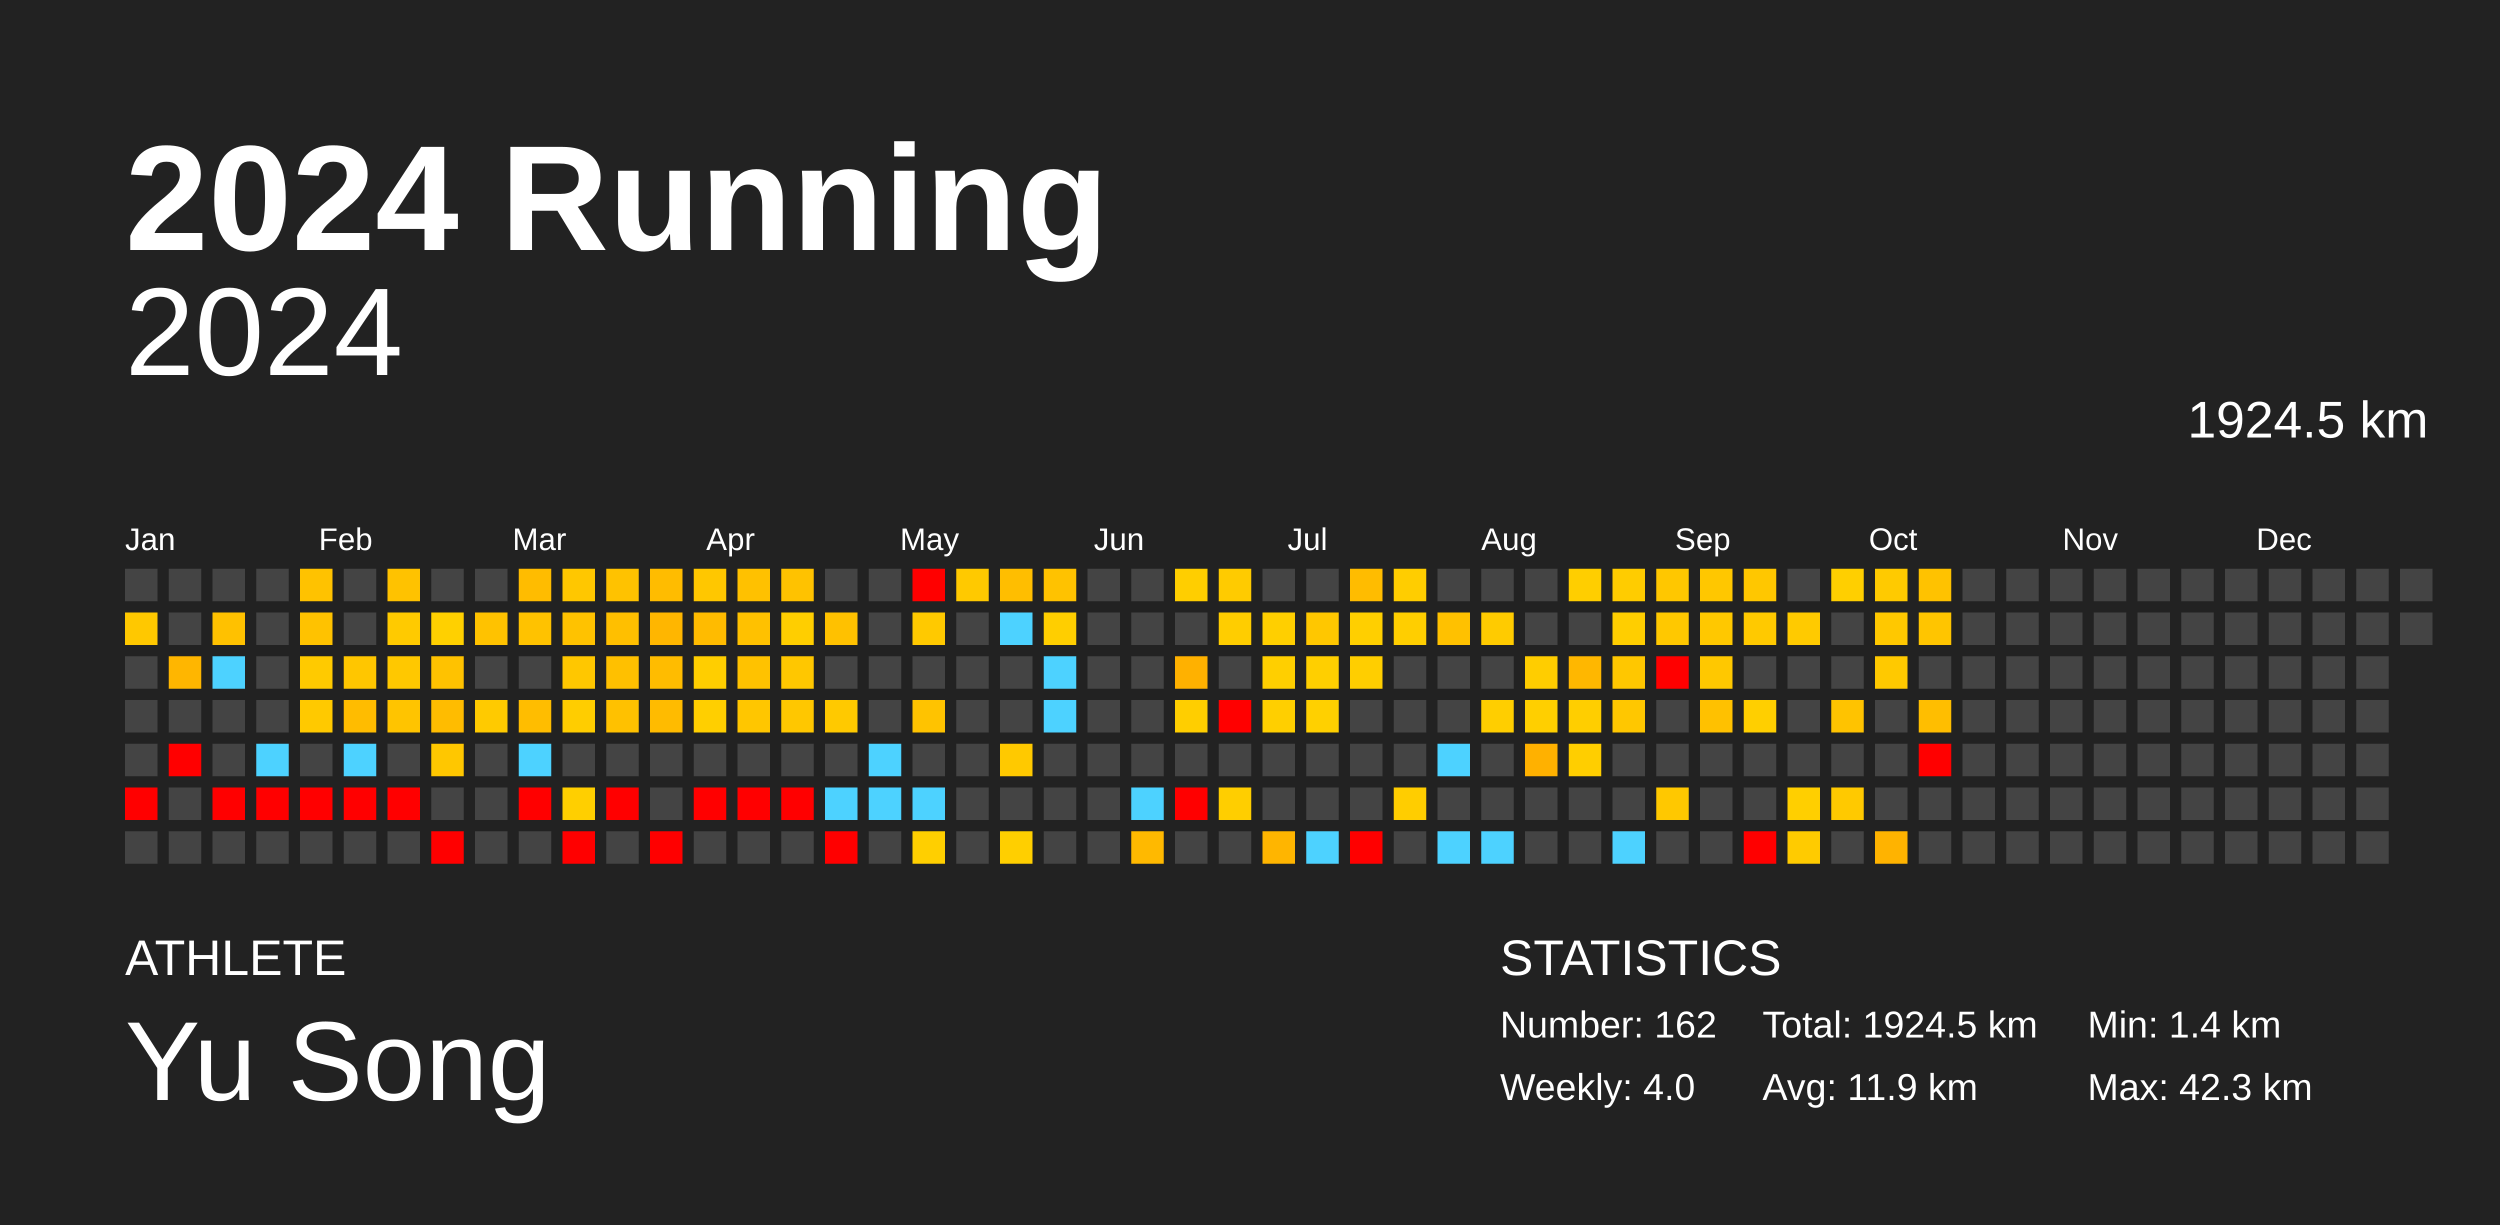
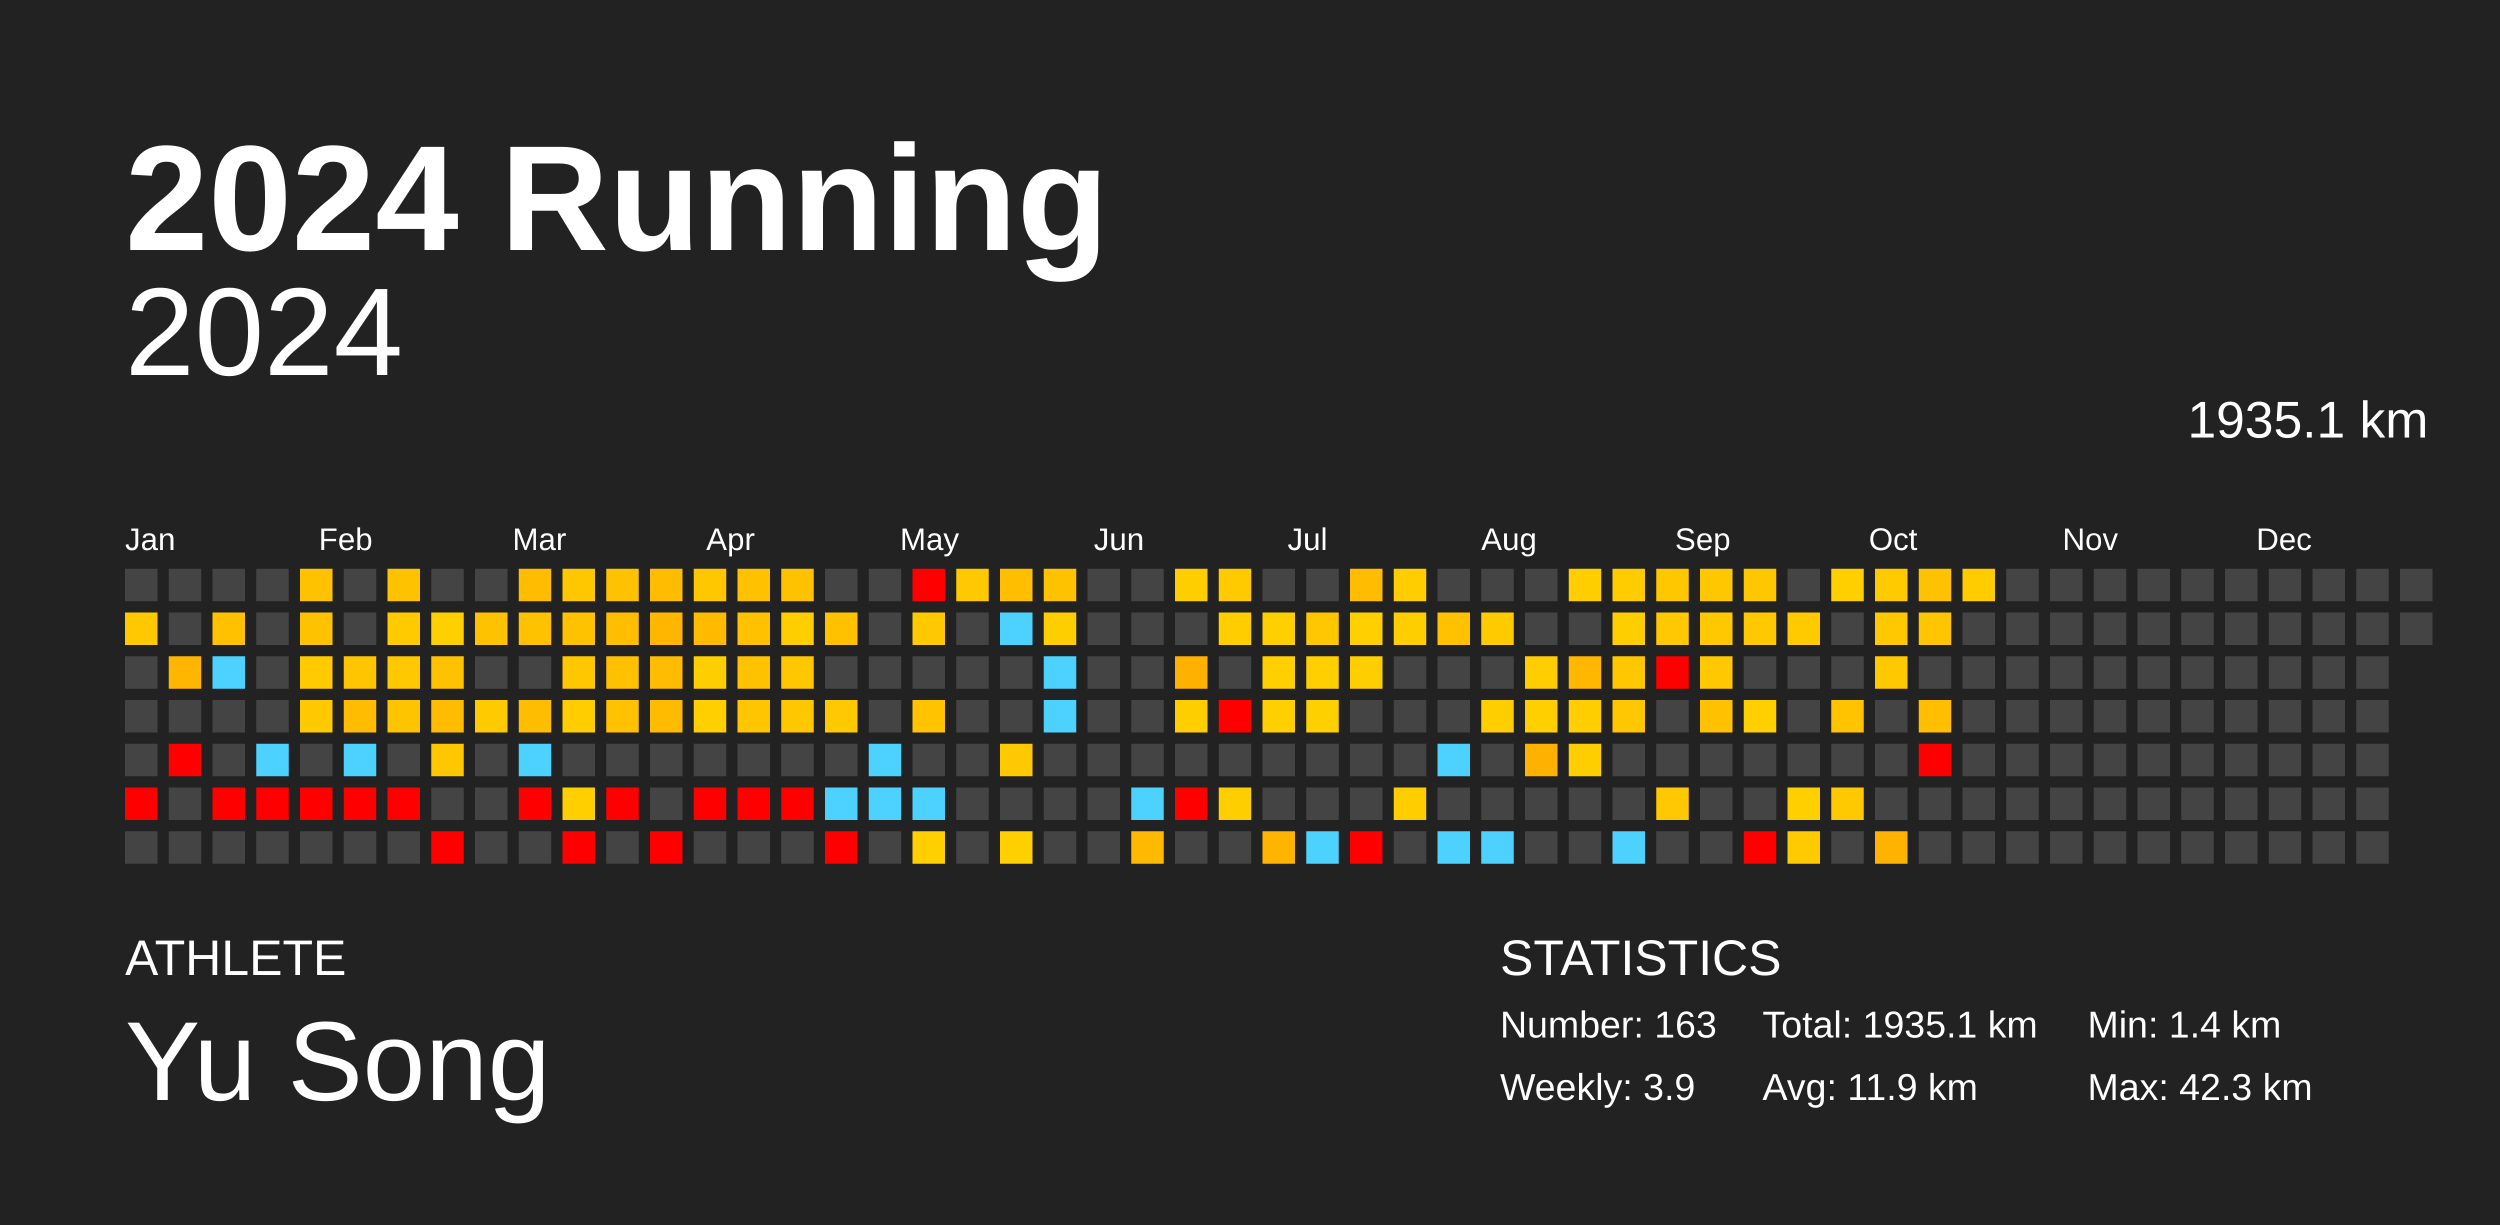
<svg xmlns="http://www.w3.org/2000/svg" baseProfile="full" height="98mm" version="1.1" viewBox="0,0,200,98" width="200mm">
  <defs />
  <rect fill="#222222" height="98" width="200" x="0" y="0" />
  <text fill="#FFFFFF" style="font-size:12px; font-family:Arial; font-weight:bold;" x="10" y="20">2024 Running</text>
  <text fill="#FFFFFF" style="font-size:4px; font-family:Arial" x="10" y="78">ATHLETE</text>
  <text fill="#FFFFFF" style="font-size:9px; font-family:Arial" x="10" y="88">Yu Song</text>
  <text fill="#FFFFFF" style="font-size:4px; font-family:Arial" x="120" y="78">STATISTICS</text>
-   <text fill="#FFFFFF" style="font-size:3px; font-family:Arial" x="120" y="83">Number: 162</text>
-   <text fill="#FFFFFF" style="font-size:3px; font-family:Arial" x="120" y="88">Weekly: 4.0</text>
-   <text fill="#FFFFFF" style="font-size:3px; font-family:Arial" x="141" y="83">Total: 1924.5 km</text>
+   <text fill="#FFFFFF" style="font-size:3px; font-family:Arial" x="120" y="83">Number: 163</text>
+   <text fill="#FFFFFF" style="font-size:3px; font-family:Arial" x="120" y="88">Weekly: 3.9</text>
+   <text fill="#FFFFFF" style="font-size:3px; font-family:Arial" x="141" y="83">Total: 1935.1 km</text>
  <text fill="#FFFFFF" style="font-size:3px; font-family:Arial" x="141" y="88">Avg: 11.9 km</text>
  <text fill="#FFFFFF" style="font-size:3px; font-family:Arial" x="167" y="83">Min: 1.4 km</text>
  <text fill="#FFFFFF" style="font-size:3px; font-family:Arial" x="167" y="88">Max: 42.3 km</text>
  <text alignment-baseline="hanging" fill="#FFFFFF" style="font-size:10.0px; font-family:Arial;" x="10" y="30">2024</text>
-   <text alignment-baseline="hanging" fill="#FFFFFF" style="font-size:4.125px; font-family:Arial;" x="175" y="35">1924.5 km</text>
+   <text alignment-baseline="hanging" fill="#FFFFFF" style="font-size:4.125px; font-family:Arial;" x="175" y="35">1935.1 km</text>
  <text fill="#FFFFFF" style="font-size:2.5px; font-family:Arial" x="10.0" y="44">Jan</text>
  <text fill="#FFFFFF" style="font-size:2.5px; font-family:Arial" x="25.5" y="44">Feb</text>
  <text fill="#FFFFFF" style="font-size:2.5px; font-family:Arial" x="41.0" y="44">Mar</text>
  <text fill="#FFFFFF" style="font-size:2.5px; font-family:Arial" x="56.5" y="44">Apr</text>
  <text fill="#FFFFFF" style="font-size:2.5px; font-family:Arial" x="72.0" y="44">May</text>
  <text fill="#FFFFFF" style="font-size:2.5px; font-family:Arial" x="87.5" y="44">Jun</text>
  <text fill="#FFFFFF" style="font-size:2.5px; font-family:Arial" x="103.0" y="44">Jul</text>
  <text fill="#FFFFFF" style="font-size:2.5px; font-family:Arial" x="118.5" y="44">Aug</text>
  <text fill="#FFFFFF" style="font-size:2.5px; font-family:Arial" x="134.0" y="44">Sep</text>
  <text fill="#FFFFFF" style="font-size:2.5px; font-family:Arial" x="149.5" y="44">Oct</text>
  <text fill="#FFFFFF" style="font-size:2.5px; font-family:Arial" x="165.0" y="44">Nov</text>
  <text fill="#FFFFFF" style="font-size:2.5px; font-family:Arial" x="180.5" y="44">Dec</text>
  <rect fill="#444444" height="2.6" width="2.6" x="10.0" y="45.5" />
  <rect fill="#ffc800" height="2.6" width="2.6" x="10.0" y="49.0" />
  <rect fill="#444444" height="2.6" width="2.6" x="10.0" y="52.5" />
  <rect fill="#444444" height="2.6" width="2.6" x="10.0" y="56.0" />
  <rect fill="#444444" height="2.6" width="2.6" x="10.0" y="59.5" />
  <rect fill="red" height="2.6" width="2.6" x="10.0" y="63.0" />
  <rect fill="#444444" height="2.6" width="2.6" x="10.0" y="66.5" />
  <rect fill="#444444" height="2.6" width="2.6" x="13.5" y="45.5" />
  <rect fill="#444444" height="2.6" width="2.6" x="13.5" y="49.0" />
  <rect fill="#ffb600" height="2.6" width="2.6" x="13.5" y="52.5" />
  <rect fill="#444444" height="2.6" width="2.6" x="13.5" y="56.0" />
  <rect fill="red" height="2.6" width="2.6" x="13.5" y="59.5" />
  <rect fill="#444444" height="2.6" width="2.6" x="13.5" y="63.0" />
  <rect fill="#444444" height="2.6" width="2.6" x="13.5" y="66.5" />
  <rect fill="#444444" height="2.6" width="2.6" x="17.0" y="45.5" />
  <rect fill="#ffc100" height="2.6" width="2.6" x="17.0" y="49.0" />
  <rect fill="#4dd2ff" height="2.6" width="2.6" x="17.0" y="52.5" />
  <rect fill="#444444" height="2.6" width="2.6" x="17.0" y="56.0" />
  <rect fill="#444444" height="2.6" width="2.6" x="17.0" y="59.5" />
  <rect fill="red" height="2.6" width="2.6" x="17.0" y="63.0" />
  <rect fill="#444444" height="2.6" width="2.6" x="17.0" y="66.5" />
  <rect fill="#444444" height="2.6" width="2.6" x="20.5" y="45.5" />
  <rect fill="#444444" height="2.6" width="2.6" x="20.5" y="49.0" />
  <rect fill="#444444" height="2.6" width="2.6" x="20.5" y="52.5" />
  <rect fill="#444444" height="2.6" width="2.6" x="20.5" y="56.0" />
  <rect fill="#4dd2ff" height="2.6" width="2.6" x="20.5" y="59.5" />
  <rect fill="red" height="2.6" width="2.6" x="20.5" y="63.0" />
  <rect fill="#444444" height="2.6" width="2.6" x="20.5" y="66.5" />
  <rect fill="#ffc200" height="2.6" width="2.6" x="24.0" y="45.5" />
  <rect fill="#ffc200" height="2.6" width="2.6" x="24.0" y="49.0" />
  <rect fill="#ffca00" height="2.6" width="2.6" x="24.0" y="52.5" />
  <rect fill="#ffc900" height="2.6" width="2.6" x="24.0" y="56.0" />
  <rect fill="#444444" height="2.6" width="2.6" x="24.0" y="59.5" />
  <rect fill="red" height="2.6" width="2.6" x="24.0" y="63.0" />
  <rect fill="#444444" height="2.6" width="2.6" x="24.0" y="66.5" />
  <rect fill="#444444" height="2.6" width="2.6" x="27.5" y="45.5" />
  <rect fill="#444444" height="2.6" width="2.6" x="27.5" y="49.0" />
  <rect fill="#ffc600" height="2.6" width="2.6" x="27.5" y="52.5" />
  <rect fill="#ffbc00" height="2.6" width="2.6" x="27.5" y="56.0" />
  <rect fill="#4dd2ff" height="2.6" width="2.6" x="27.5" y="59.5" />
  <rect fill="red" height="2.6" width="2.6" x="27.5" y="63.0" />
  <rect fill="#444444" height="2.6" width="2.6" x="27.5" y="66.5" />
  <rect fill="#ffc200" height="2.6" width="2.6" x="31.0" y="45.5" />
  <rect fill="#ffca00" height="2.6" width="2.6" x="31.0" y="49.0" />
  <rect fill="#ffc800" height="2.6" width="2.6" x="31.0" y="52.5" />
  <rect fill="#ffc400" height="2.6" width="2.6" x="31.0" y="56.0" />
  <rect fill="#444444" height="2.6" width="2.6" x="31.0" y="59.5" />
  <rect fill="red" height="2.6" width="2.6" x="31.0" y="63.0" />
  <rect fill="#444444" height="2.6" width="2.6" x="31.0" y="66.5" />
  <rect fill="#444444" height="2.6" width="2.6" x="34.5" y="45.5" />
  <rect fill="#ffd000" height="2.6" width="2.6" x="34.5" y="49.0" />
  <rect fill="#ffc200" height="2.6" width="2.6" x="34.5" y="52.5" />
  <rect fill="#ffbc00" height="2.6" width="2.6" x="34.5" y="56.0" />
  <rect fill="#ffc700" height="2.6" width="2.6" x="34.5" y="59.5" />
  <rect fill="#444444" height="2.6" width="2.6" x="34.5" y="63.0" />
  <rect fill="red" height="2.6" width="2.6" x="34.5" y="66.5" />
  <rect fill="#444444" height="2.6" width="2.6" x="38.0" y="45.5" />
  <rect fill="#ffc200" height="2.6" width="2.6" x="38.0" y="49.0" />
  <rect fill="#444444" height="2.6" width="2.6" x="38.0" y="52.5" />
  <rect fill="#ffca00" height="2.6" width="2.6" x="38.0" y="56.0" />
  <rect fill="#444444" height="2.6" width="2.6" x="38.0" y="59.5" />
  <rect fill="#444444" height="2.6" width="2.6" x="38.0" y="63.0" />
  <rect fill="#444444" height="2.6" width="2.6" x="38.0" y="66.5" />
  <rect fill="#ffbc00" height="2.6" width="2.6" x="41.5" y="45.5" />
  <rect fill="#ffc200" height="2.6" width="2.6" x="41.5" y="49.0" />
  <rect fill="#444444" height="2.6" width="2.6" x="41.5" y="52.5" />
  <rect fill="#ffbd00" height="2.6" width="2.6" x="41.5" y="56.0" />
  <rect fill="#4dd2ff" height="2.6" width="2.6" x="41.5" y="59.5" />
  <rect fill="red" height="2.6" width="2.6" x="41.5" y="63.0" />
  <rect fill="#444444" height="2.6" width="2.6" x="41.5" y="66.5" />
  <rect fill="#ffc700" height="2.6" width="2.6" x="45.0" y="45.5" />
  <rect fill="#ffc200" height="2.6" width="2.6" x="45.0" y="49.0" />
  <rect fill="#ffc700" height="2.6" width="2.6" x="45.0" y="52.5" />
  <rect fill="#ffcd00" height="2.6" width="2.6" x="45.0" y="56.0" />
  <rect fill="#444444" height="2.6" width="2.6" x="45.0" y="59.5" />
  <rect fill="#ffcf00" height="2.6" width="2.6" x="45.0" y="63.0" />
  <rect fill="red" height="2.6" width="2.6" x="45.0" y="66.5" />
  <rect fill="#ffc200" height="2.6" width="2.6" x="48.5" y="45.5" />
  <rect fill="#ffbf00" height="2.6" width="2.6" x="48.5" y="49.0" />
  <rect fill="#ffc000" height="2.6" width="2.6" x="48.5" y="52.5" />
  <rect fill="#ffc100" height="2.6" width="2.6" x="48.5" y="56.0" />
  <rect fill="#444444" height="2.6" width="2.6" x="48.5" y="59.5" />
  <rect fill="red" height="2.6" width="2.6" x="48.5" y="63.0" />
  <rect fill="#444444" height="2.6" width="2.6" x="48.5" y="66.5" />
  <rect fill="#ffbc00" height="2.6" width="2.6" x="52.0" y="45.5" />
  <rect fill="#ffb600" height="2.6" width="2.6" x="52.0" y="49.0" />
  <rect fill="#ffbc00" height="2.6" width="2.6" x="52.0" y="52.5" />
  <rect fill="#ffbb00" height="2.6" width="2.6" x="52.0" y="56.0" />
  <rect fill="#444444" height="2.6" width="2.6" x="52.0" y="59.5" />
  <rect fill="#444444" height="2.6" width="2.6" x="52.0" y="63.0" />
  <rect fill="red" height="2.6" width="2.6" x="52.0" y="66.5" />
  <rect fill="#ffc700" height="2.6" width="2.6" x="55.5" y="45.5" />
  <rect fill="#ffbb00" height="2.6" width="2.6" x="55.5" y="49.0" />
  <rect fill="#ffce00" height="2.6" width="2.6" x="55.5" y="52.5" />
  <rect fill="#ffcf00" height="2.6" width="2.6" x="55.5" y="56.0" />
  <rect fill="#444444" height="2.6" width="2.6" x="55.5" y="59.5" />
  <rect fill="red" height="2.6" width="2.6" x="55.5" y="63.0" />
  <rect fill="#444444" height="2.6" width="2.6" x="55.5" y="66.5" />
  <rect fill="#ffc100" height="2.6" width="2.6" x="59.0" y="45.5" />
  <rect fill="#ffc100" height="2.6" width="2.6" x="59.0" y="49.0" />
  <rect fill="#ffc200" height="2.6" width="2.6" x="59.0" y="52.5" />
  <rect fill="#ffc600" height="2.6" width="2.6" x="59.0" y="56.0" />
  <rect fill="#444444" height="2.6" width="2.6" x="59.0" y="59.5" />
  <rect fill="red" height="2.6" width="2.6" x="59.0" y="63.0" />
  <rect fill="#444444" height="2.6" width="2.6" x="59.0" y="66.5" />
  <rect fill="#ffc200" height="2.6" width="2.6" x="62.5" y="45.5" />
  <rect fill="#ffce00" height="2.6" width="2.6" x="62.5" y="49.0" />
  <rect fill="#ffc700" height="2.6" width="2.6" x="62.5" y="52.5" />
  <rect fill="#ffc700" height="2.6" width="2.6" x="62.5" y="56.0" />
  <rect fill="#444444" height="2.6" width="2.6" x="62.5" y="59.5" />
  <rect fill="red" height="2.6" width="2.6" x="62.5" y="63.0" />
  <rect fill="#444444" height="2.6" width="2.6" x="62.5" y="66.5" />
  <rect fill="#444444" height="2.6" width="2.6" x="66.0" y="45.5" />
  <rect fill="#ffc100" height="2.6" width="2.6" x="66.0" y="49.0" />
  <rect fill="#444444" height="2.6" width="2.6" x="66.0" y="52.5" />
  <rect fill="#ffc900" height="2.6" width="2.6" x="66.0" y="56.0" />
  <rect fill="#444444" height="2.6" width="2.6" x="66.0" y="59.5" />
  <rect fill="#4dd2ff" height="2.6" width="2.6" x="66.0" y="63.0" />
  <rect fill="red" height="2.6" width="2.6" x="66.0" y="66.5" />
  <rect fill="#444444" height="2.6" width="2.6" x="69.5" y="45.5" />
  <rect fill="#444444" height="2.6" width="2.6" x="69.5" y="49.0" />
  <rect fill="#444444" height="2.6" width="2.6" x="69.5" y="52.5" />
  <rect fill="#444444" height="2.6" width="2.6" x="69.5" y="56.0" />
  <rect fill="#4dd2ff" height="2.6" width="2.6" x="69.5" y="59.5" />
  <rect fill="#4dd2ff" height="2.6" width="2.6" x="69.5" y="63.0" />
  <rect fill="#444444" height="2.6" width="2.6" x="69.5" y="66.5" />
  <rect fill="red" height="2.6" width="2.6" x="73.0" y="45.5" />
  <rect fill="#ffc900" height="2.6" width="2.6" x="73.0" y="49.0" />
  <rect fill="#444444" height="2.6" width="2.6" x="73.0" y="52.5" />
  <rect fill="#ffc300" height="2.6" width="2.6" x="73.0" y="56.0" />
  <rect fill="#444444" height="2.6" width="2.6" x="73.0" y="59.5" />
  <rect fill="#4dd2ff" height="2.6" width="2.6" x="73.0" y="63.0" />
  <rect fill="#ffcf00" height="2.6" width="2.6" x="73.0" y="66.5" />
  <rect fill="#ffc900" height="2.6" width="2.6" x="76.5" y="45.5" />
  <rect fill="#444444" height="2.6" width="2.6" x="76.5" y="49.0" />
  <rect fill="#444444" height="2.6" width="2.6" x="76.5" y="52.5" />
  <rect fill="#444444" height="2.6" width="2.6" x="76.5" y="56.0" />
  <rect fill="#444444" height="2.6" width="2.6" x="76.5" y="59.5" />
  <rect fill="#444444" height="2.6" width="2.6" x="76.5" y="63.0" />
  <rect fill="#444444" height="2.6" width="2.6" x="76.5" y="66.5" />
  <rect fill="#ffbe00" height="2.6" width="2.6" x="80.0" y="45.5" />
  <rect fill="#4dd2ff" height="2.6" width="2.6" x="80.0" y="49.0" />
  <rect fill="#444444" height="2.6" width="2.6" x="80.0" y="52.5" />
  <rect fill="#444444" height="2.6" width="2.6" x="80.0" y="56.0" />
  <rect fill="#ffc900" height="2.6" width="2.6" x="80.0" y="59.5" />
  <rect fill="#444444" height="2.6" width="2.6" x="80.0" y="63.0" />
  <rect fill="#ffcf00" height="2.6" width="2.6" x="80.0" y="66.5" />
  <rect fill="#ffc200" height="2.6" width="2.6" x="83.5" y="45.5" />
  <rect fill="#ffce00" height="2.6" width="2.6" x="83.5" y="49.0" />
  <rect fill="#4dd2ff" height="2.6" width="2.6" x="83.5" y="52.5" />
  <rect fill="#4dd2ff" height="2.6" width="2.6" x="83.5" y="56.0" />
  <rect fill="#444444" height="2.6" width="2.6" x="83.5" y="59.5" />
  <rect fill="#444444" height="2.6" width="2.6" x="83.5" y="63.0" />
  <rect fill="#444444" height="2.6" width="2.6" x="83.5" y="66.5" />
  <rect fill="#444444" height="2.6" width="2.6" x="87.0" y="45.5" />
  <rect fill="#444444" height="2.6" width="2.6" x="87.0" y="49.0" />
  <rect fill="#444444" height="2.6" width="2.6" x="87.0" y="52.5" />
  <rect fill="#444444" height="2.6" width="2.6" x="87.0" y="56.0" />
  <rect fill="#444444" height="2.6" width="2.6" x="87.0" y="59.5" />
  <rect fill="#444444" height="2.6" width="2.6" x="87.0" y="63.0" />
  <rect fill="#444444" height="2.6" width="2.6" x="87.0" y="66.5" />
  <rect fill="#444444" height="2.6" width="2.6" x="90.5" y="45.5" />
  <rect fill="#444444" height="2.6" width="2.6" x="90.5" y="49.0" />
  <rect fill="#444444" height="2.6" width="2.6" x="90.5" y="52.5" />
  <rect fill="#444444" height="2.6" width="2.6" x="90.5" y="56.0" />
  <rect fill="#444444" height="2.6" width="2.6" x="90.5" y="59.5" />
  <rect fill="#4dd2ff" height="2.6" width="2.6" x="90.5" y="63.0" />
  <rect fill="#ffb900" height="2.6" width="2.6" x="90.5" y="66.5" />
  <rect fill="#ffce00" height="2.6" width="2.6" x="94.0" y="45.5" />
  <rect fill="#444444" height="2.6" width="2.6" x="94.0" y="49.0" />
  <rect fill="#ffb100" height="2.6" width="2.6" x="94.0" y="52.5" />
  <rect fill="#ffce00" height="2.6" width="2.6" x="94.0" y="56.0" />
  <rect fill="#444444" height="2.6" width="2.6" x="94.0" y="59.5" />
  <rect fill="red" height="2.6" width="2.6" x="94.0" y="63.0" />
  <rect fill="#444444" height="2.6" width="2.6" x="94.0" y="66.5" />
  <rect fill="#ffcb00" height="2.6" width="2.6" x="97.5" y="45.5" />
  <rect fill="#ffcd00" height="2.6" width="2.6" x="97.5" y="49.0" />
  <rect fill="#444444" height="2.6" width="2.6" x="97.5" y="52.5" />
  <rect fill="red" height="2.6" width="2.6" x="97.5" y="56.0" />
  <rect fill="#444444" height="2.6" width="2.6" x="97.5" y="59.5" />
  <rect fill="#ffce00" height="2.6" width="2.6" x="97.5" y="63.0" />
  <rect fill="#444444" height="2.6" width="2.6" x="97.5" y="66.5" />
  <rect fill="#444444" height="2.6" width="2.6" x="101.0" y="45.5" />
  <rect fill="#ffcf00" height="2.6" width="2.6" x="101.0" y="49.0" />
  <rect fill="#ffcf00" height="2.6" width="2.6" x="101.0" y="52.5" />
  <rect fill="#ffcf00" height="2.6" width="2.6" x="101.0" y="56.0" />
  <rect fill="#444444" height="2.6" width="2.6" x="101.0" y="59.5" />
  <rect fill="#444444" height="2.6" width="2.6" x="101.0" y="63.0" />
  <rect fill="#ffb500" height="2.6" width="2.6" x="101.0" y="66.5" />
  <rect fill="#444444" height="2.6" width="2.6" x="104.5" y="45.5" />
  <rect fill="#ffc700" height="2.6" width="2.6" x="104.5" y="49.0" />
  <rect fill="#ffcf00" height="2.6" width="2.6" x="104.5" y="52.5" />
  <rect fill="#ffd000" height="2.6" width="2.6" x="104.5" y="56.0" />
  <rect fill="#444444" height="2.6" width="2.6" x="104.5" y="59.5" />
  <rect fill="#444444" height="2.6" width="2.6" x="104.5" y="63.0" />
  <rect fill="#4dd2ff" height="2.6" width="2.6" x="104.5" y="66.5" />
  <rect fill="#ffbc00" height="2.6" width="2.6" x="108.0" y="45.5" />
  <rect fill="#ffcf00" height="2.6" width="2.6" x="108.0" y="49.0" />
  <rect fill="#ffce00" height="2.6" width="2.6" x="108.0" y="52.5" />
  <rect fill="#444444" height="2.6" width="2.6" x="108.0" y="56.0" />
  <rect fill="#444444" height="2.6" width="2.6" x="108.0" y="59.5" />
  <rect fill="#444444" height="2.6" width="2.6" x="108.0" y="63.0" />
  <rect fill="red" height="2.6" width="2.6" x="108.0" y="66.5" />
  <rect fill="#ffcd00" height="2.6" width="2.6" x="111.5" y="45.5" />
  <rect fill="#ffce00" height="2.6" width="2.6" x="111.5" y="49.0" />
  <rect fill="#444444" height="2.6" width="2.6" x="111.5" y="52.5" />
  <rect fill="#444444" height="2.6" width="2.6" x="111.5" y="56.0" />
  <rect fill="#444444" height="2.6" width="2.6" x="111.5" y="59.5" />
  <rect fill="#ffcd00" height="2.6" width="2.6" x="111.5" y="63.0" />
  <rect fill="#444444" height="2.6" width="2.6" x="111.5" y="66.5" />
  <rect fill="#444444" height="2.6" width="2.6" x="115.0" y="45.5" />
  <rect fill="#ffc100" height="2.6" width="2.6" x="115.0" y="49.0" />
  <rect fill="#444444" height="2.6" width="2.6" x="115.0" y="52.5" />
  <rect fill="#444444" height="2.6" width="2.6" x="115.0" y="56.0" />
  <rect fill="#4dd2ff" height="2.6" width="2.6" x="115.0" y="59.5" />
  <rect fill="#444444" height="2.6" width="2.6" x="115.0" y="63.0" />
  <rect fill="#4dd2ff" height="2.6" width="2.6" x="115.0" y="66.5" />
  <rect fill="#444444" height="2.6" width="2.6" x="118.5" y="45.5" />
  <rect fill="#ffcb00" height="2.6" width="2.6" x="118.5" y="49.0" />
  <rect fill="#444444" height="2.6" width="2.6" x="118.5" y="52.5" />
  <rect fill="#ffce00" height="2.6" width="2.6" x="118.5" y="56.0" />
  <rect fill="#444444" height="2.6" width="2.6" x="118.5" y="59.5" />
  <rect fill="#444444" height="2.6" width="2.6" x="118.5" y="63.0" />
  <rect fill="#4dd2ff" height="2.6" width="2.6" x="118.5" y="66.5" />
  <rect fill="#444444" height="2.6" width="2.6" x="122.0" y="45.5" />
  <rect fill="#444444" height="2.6" width="2.6" x="122.0" y="49.0" />
  <rect fill="#ffcd00" height="2.6" width="2.6" x="122.0" y="52.5" />
  <rect fill="#ffcf00" height="2.6" width="2.6" x="122.0" y="56.0" />
  <rect fill="#ffb100" height="2.6" width="2.6" x="122.0" y="59.5" />
  <rect fill="#444444" height="2.6" width="2.6" x="122.0" y="63.0" />
  <rect fill="#444444" height="2.6" width="2.6" x="122.0" y="66.5" />
  <rect fill="#ffce00" height="2.6" width="2.6" x="125.5" y="45.5" />
  <rect fill="#444444" height="2.6" width="2.6" x="125.5" y="49.0" />
  <rect fill="#ffb700" height="2.6" width="2.6" x="125.5" y="52.5" />
  <rect fill="#ffce00" height="2.6" width="2.6" x="125.5" y="56.0" />
  <rect fill="#ffce00" height="2.6" width="2.6" x="125.5" y="59.5" />
  <rect fill="#444444" height="2.6" width="2.6" x="125.5" y="63.0" />
  <rect fill="#444444" height="2.6" width="2.6" x="125.5" y="66.5" />
  <rect fill="#ffcc00" height="2.6" width="2.6" x="129.0" y="45.5" />
  <rect fill="#ffce00" height="2.6" width="2.6" x="129.0" y="49.0" />
  <rect fill="#ffc700" height="2.6" width="2.6" x="129.0" y="52.5" />
  <rect fill="#ffc700" height="2.6" width="2.6" x="129.0" y="56.0" />
  <rect fill="#444444" height="2.6" width="2.6" x="129.0" y="59.5" />
  <rect fill="#444444" height="2.6" width="2.6" x="129.0" y="63.0" />
  <rect fill="#4dd2ff" height="2.6" width="2.6" x="129.0" y="66.5" />
  <rect fill="#ffc700" height="2.6" width="2.6" x="132.5" y="45.5" />
  <rect fill="#ffc800" height="2.6" width="2.6" x="132.5" y="49.0" />
  <rect fill="red" height="2.6" width="2.6" x="132.5" y="52.5" />
  <rect fill="#444444" height="2.6" width="2.6" x="132.5" y="56.0" />
  <rect fill="#444444" height="2.6" width="2.6" x="132.5" y="59.5" />
  <rect fill="#ffc800" height="2.6" width="2.6" x="132.5" y="63.0" />
  <rect fill="#444444" height="2.6" width="2.6" x="132.5" y="66.5" />
  <rect fill="#ffc700" height="2.6" width="2.6" x="136.0" y="45.5" />
  <rect fill="#ffc800" height="2.6" width="2.6" x="136.0" y="49.0" />
  <rect fill="#ffc800" height="2.6" width="2.6" x="136.0" y="52.5" />
  <rect fill="#ffc100" height="2.6" width="2.6" x="136.0" y="56.0" />
  <rect fill="#444444" height="2.6" width="2.6" x="136.0" y="59.5" />
  <rect fill="#444444" height="2.6" width="2.6" x="136.0" y="63.0" />
  <rect fill="#444444" height="2.6" width="2.6" x="136.0" y="66.5" />
  <rect fill="#ffc700" height="2.6" width="2.6" x="139.5" y="45.5" />
  <rect fill="#ffc900" height="2.6" width="2.6" x="139.5" y="49.0" />
  <rect fill="#444444" height="2.6" width="2.6" x="139.5" y="52.5" />
  <rect fill="#ffcf00" height="2.6" width="2.6" x="139.5" y="56.0" />
  <rect fill="#444444" height="2.6" width="2.6" x="139.5" y="59.5" />
  <rect fill="#444444" height="2.6" width="2.6" x="139.5" y="63.0" />
  <rect fill="red" height="2.6" width="2.6" x="139.5" y="66.5" />
  <rect fill="#444444" height="2.6" width="2.6" x="143.0" y="45.5" />
  <rect fill="#ffca00" height="2.6" width="2.6" x="143.0" y="49.0" />
  <rect fill="#444444" height="2.6" width="2.6" x="143.0" y="52.5" />
  <rect fill="#444444" height="2.6" width="2.6" x="143.0" y="56.0" />
  <rect fill="#444444" height="2.6" width="2.6" x="143.0" y="59.5" />
  <rect fill="#ffcf00" height="2.6" width="2.6" x="143.0" y="63.0" />
  <rect fill="#ffcb00" height="2.6" width="2.6" x="143.0" y="66.5" />
  <rect fill="#ffcf00" height="2.6" width="2.6" x="146.5" y="45.5" />
  <rect fill="#444444" height="2.6" width="2.6" x="146.5" y="49.0" />
  <rect fill="#444444" height="2.6" width="2.6" x="146.5" y="52.5" />
  <rect fill="#ffc300" height="2.6" width="2.6" x="146.5" y="56.0" />
  <rect fill="#444444" height="2.6" width="2.6" x="146.5" y="59.5" />
  <rect fill="#ffc900" height="2.6" width="2.6" x="146.5" y="63.0" />
  <rect fill="#444444" height="2.6" width="2.6" x="146.5" y="66.5" />
  <rect fill="#ffca00" height="2.6" width="2.6" x="150.0" y="45.5" />
  <rect fill="#ffc800" height="2.6" width="2.6" x="150.0" y="49.0" />
  <rect fill="#ffc900" height="2.6" width="2.6" x="150.0" y="52.5" />
  <rect fill="#444444" height="2.6" width="2.6" x="150.0" y="56.0" />
  <rect fill="#444444" height="2.6" width="2.6" x="150.0" y="59.5" />
  <rect fill="#444444" height="2.6" width="2.6" x="150.0" y="63.0" />
  <rect fill="#ffb300" height="2.6" width="2.6" x="150.0" y="66.5" />
  <rect fill="#ffc200" height="2.6" width="2.6" x="153.5" y="45.5" />
  <rect fill="#ffc500" height="2.6" width="2.6" x="153.5" y="49.0" />
  <rect fill="#444444" height="2.6" width="2.6" x="153.5" y="52.5" />
  <rect fill="#ffbe00" height="2.6" width="2.6" x="153.5" y="56.0" />
  <rect fill="red" height="2.6" width="2.6" x="153.5" y="59.5" />
  <rect fill="#444444" height="2.6" width="2.6" x="153.5" y="63.0" />
  <rect fill="#444444" height="2.6" width="2.6" x="153.5" y="66.5" />
-   <rect fill="#444444" height="2.6" width="2.6" x="157.0" y="45.5" />
+   <rect fill="#ffcc00" height="2.6" width="2.6" x="157.0" y="45.5" />
  <rect fill="#444444" height="2.6" width="2.6" x="157.0" y="49.0" />
  <rect fill="#444444" height="2.6" width="2.6" x="157.0" y="52.5" />
  <rect fill="#444444" height="2.6" width="2.6" x="157.0" y="56.0" />
  <rect fill="#444444" height="2.6" width="2.6" x="157.0" y="59.5" />
  <rect fill="#444444" height="2.6" width="2.6" x="157.0" y="63.0" />
  <rect fill="#444444" height="2.6" width="2.6" x="157.0" y="66.5" />
  <rect fill="#444444" height="2.6" width="2.6" x="160.5" y="45.5" />
  <rect fill="#444444" height="2.6" width="2.6" x="160.5" y="49.0" />
  <rect fill="#444444" height="2.6" width="2.6" x="160.5" y="52.5" />
  <rect fill="#444444" height="2.6" width="2.6" x="160.5" y="56.0" />
  <rect fill="#444444" height="2.6" width="2.6" x="160.5" y="59.5" />
  <rect fill="#444444" height="2.6" width="2.6" x="160.5" y="63.0" />
  <rect fill="#444444" height="2.6" width="2.6" x="160.5" y="66.5" />
  <rect fill="#444444" height="2.6" width="2.6" x="164.0" y="45.5" />
  <rect fill="#444444" height="2.6" width="2.6" x="164.0" y="49.0" />
  <rect fill="#444444" height="2.6" width="2.6" x="164.0" y="52.5" />
  <rect fill="#444444" height="2.6" width="2.6" x="164.0" y="56.0" />
  <rect fill="#444444" height="2.6" width="2.6" x="164.0" y="59.5" />
  <rect fill="#444444" height="2.6" width="2.6" x="164.0" y="63.0" />
  <rect fill="#444444" height="2.6" width="2.6" x="164.0" y="66.5" />
  <rect fill="#444444" height="2.6" width="2.6" x="167.5" y="45.5" />
  <rect fill="#444444" height="2.6" width="2.6" x="167.5" y="49.0" />
  <rect fill="#444444" height="2.6" width="2.6" x="167.5" y="52.5" />
  <rect fill="#444444" height="2.6" width="2.6" x="167.5" y="56.0" />
  <rect fill="#444444" height="2.6" width="2.6" x="167.5" y="59.5" />
  <rect fill="#444444" height="2.6" width="2.6" x="167.5" y="63.0" />
  <rect fill="#444444" height="2.6" width="2.6" x="167.5" y="66.5" />
  <rect fill="#444444" height="2.6" width="2.6" x="171.0" y="45.5" />
  <rect fill="#444444" height="2.6" width="2.6" x="171.0" y="49.0" />
  <rect fill="#444444" height="2.6" width="2.6" x="171.0" y="52.5" />
  <rect fill="#444444" height="2.6" width="2.6" x="171.0" y="56.0" />
  <rect fill="#444444" height="2.6" width="2.6" x="171.0" y="59.5" />
  <rect fill="#444444" height="2.6" width="2.6" x="171.0" y="63.0" />
  <rect fill="#444444" height="2.6" width="2.6" x="171.0" y="66.5" />
  <rect fill="#444444" height="2.6" width="2.6" x="174.5" y="45.5" />
  <rect fill="#444444" height="2.6" width="2.6" x="174.5" y="49.0" />
  <rect fill="#444444" height="2.6" width="2.6" x="174.5" y="52.5" />
  <rect fill="#444444" height="2.6" width="2.6" x="174.5" y="56.0" />
  <rect fill="#444444" height="2.6" width="2.6" x="174.5" y="59.5" />
  <rect fill="#444444" height="2.6" width="2.6" x="174.5" y="63.0" />
  <rect fill="#444444" height="2.6" width="2.6" x="174.5" y="66.5" />
  <rect fill="#444444" height="2.6" width="2.6" x="178.0" y="45.5" />
  <rect fill="#444444" height="2.6" width="2.6" x="178.0" y="49.0" />
  <rect fill="#444444" height="2.6" width="2.6" x="178.0" y="52.5" />
  <rect fill="#444444" height="2.6" width="2.6" x="178.0" y="56.0" />
  <rect fill="#444444" height="2.6" width="2.6" x="178.0" y="59.5" />
  <rect fill="#444444" height="2.6" width="2.6" x="178.0" y="63.0" />
  <rect fill="#444444" height="2.6" width="2.6" x="178.0" y="66.5" />
  <rect fill="#444444" height="2.6" width="2.6" x="181.5" y="45.5" />
  <rect fill="#444444" height="2.6" width="2.6" x="181.5" y="49.0" />
  <rect fill="#444444" height="2.6" width="2.6" x="181.5" y="52.5" />
  <rect fill="#444444" height="2.6" width="2.6" x="181.5" y="56.0" />
  <rect fill="#444444" height="2.6" width="2.6" x="181.5" y="59.5" />
  <rect fill="#444444" height="2.6" width="2.6" x="181.5" y="63.0" />
  <rect fill="#444444" height="2.6" width="2.6" x="181.5" y="66.5" />
  <rect fill="#444444" height="2.6" width="2.6" x="185.0" y="45.5" />
  <rect fill="#444444" height="2.6" width="2.6" x="185.0" y="49.0" />
  <rect fill="#444444" height="2.6" width="2.6" x="185.0" y="52.5" />
  <rect fill="#444444" height="2.6" width="2.6" x="185.0" y="56.0" />
  <rect fill="#444444" height="2.6" width="2.6" x="185.0" y="59.5" />
  <rect fill="#444444" height="2.6" width="2.6" x="185.0" y="63.0" />
  <rect fill="#444444" height="2.6" width="2.6" x="185.0" y="66.5" />
  <rect fill="#444444" height="2.6" width="2.6" x="188.5" y="45.5" />
  <rect fill="#444444" height="2.6" width="2.6" x="188.5" y="49.0" />
  <rect fill="#444444" height="2.6" width="2.6" x="188.5" y="52.5" />
  <rect fill="#444444" height="2.6" width="2.6" x="188.5" y="56.0" />
  <rect fill="#444444" height="2.6" width="2.6" x="188.5" y="59.5" />
  <rect fill="#444444" height="2.6" width="2.6" x="188.5" y="63.0" />
  <rect fill="#444444" height="2.6" width="2.6" x="188.5" y="66.5" />
  <rect fill="#444444" height="2.6" width="2.6" x="192.0" y="45.5" />
  <rect fill="#444444" height="2.6" width="2.6" x="192.0" y="49.0" />
</svg>
